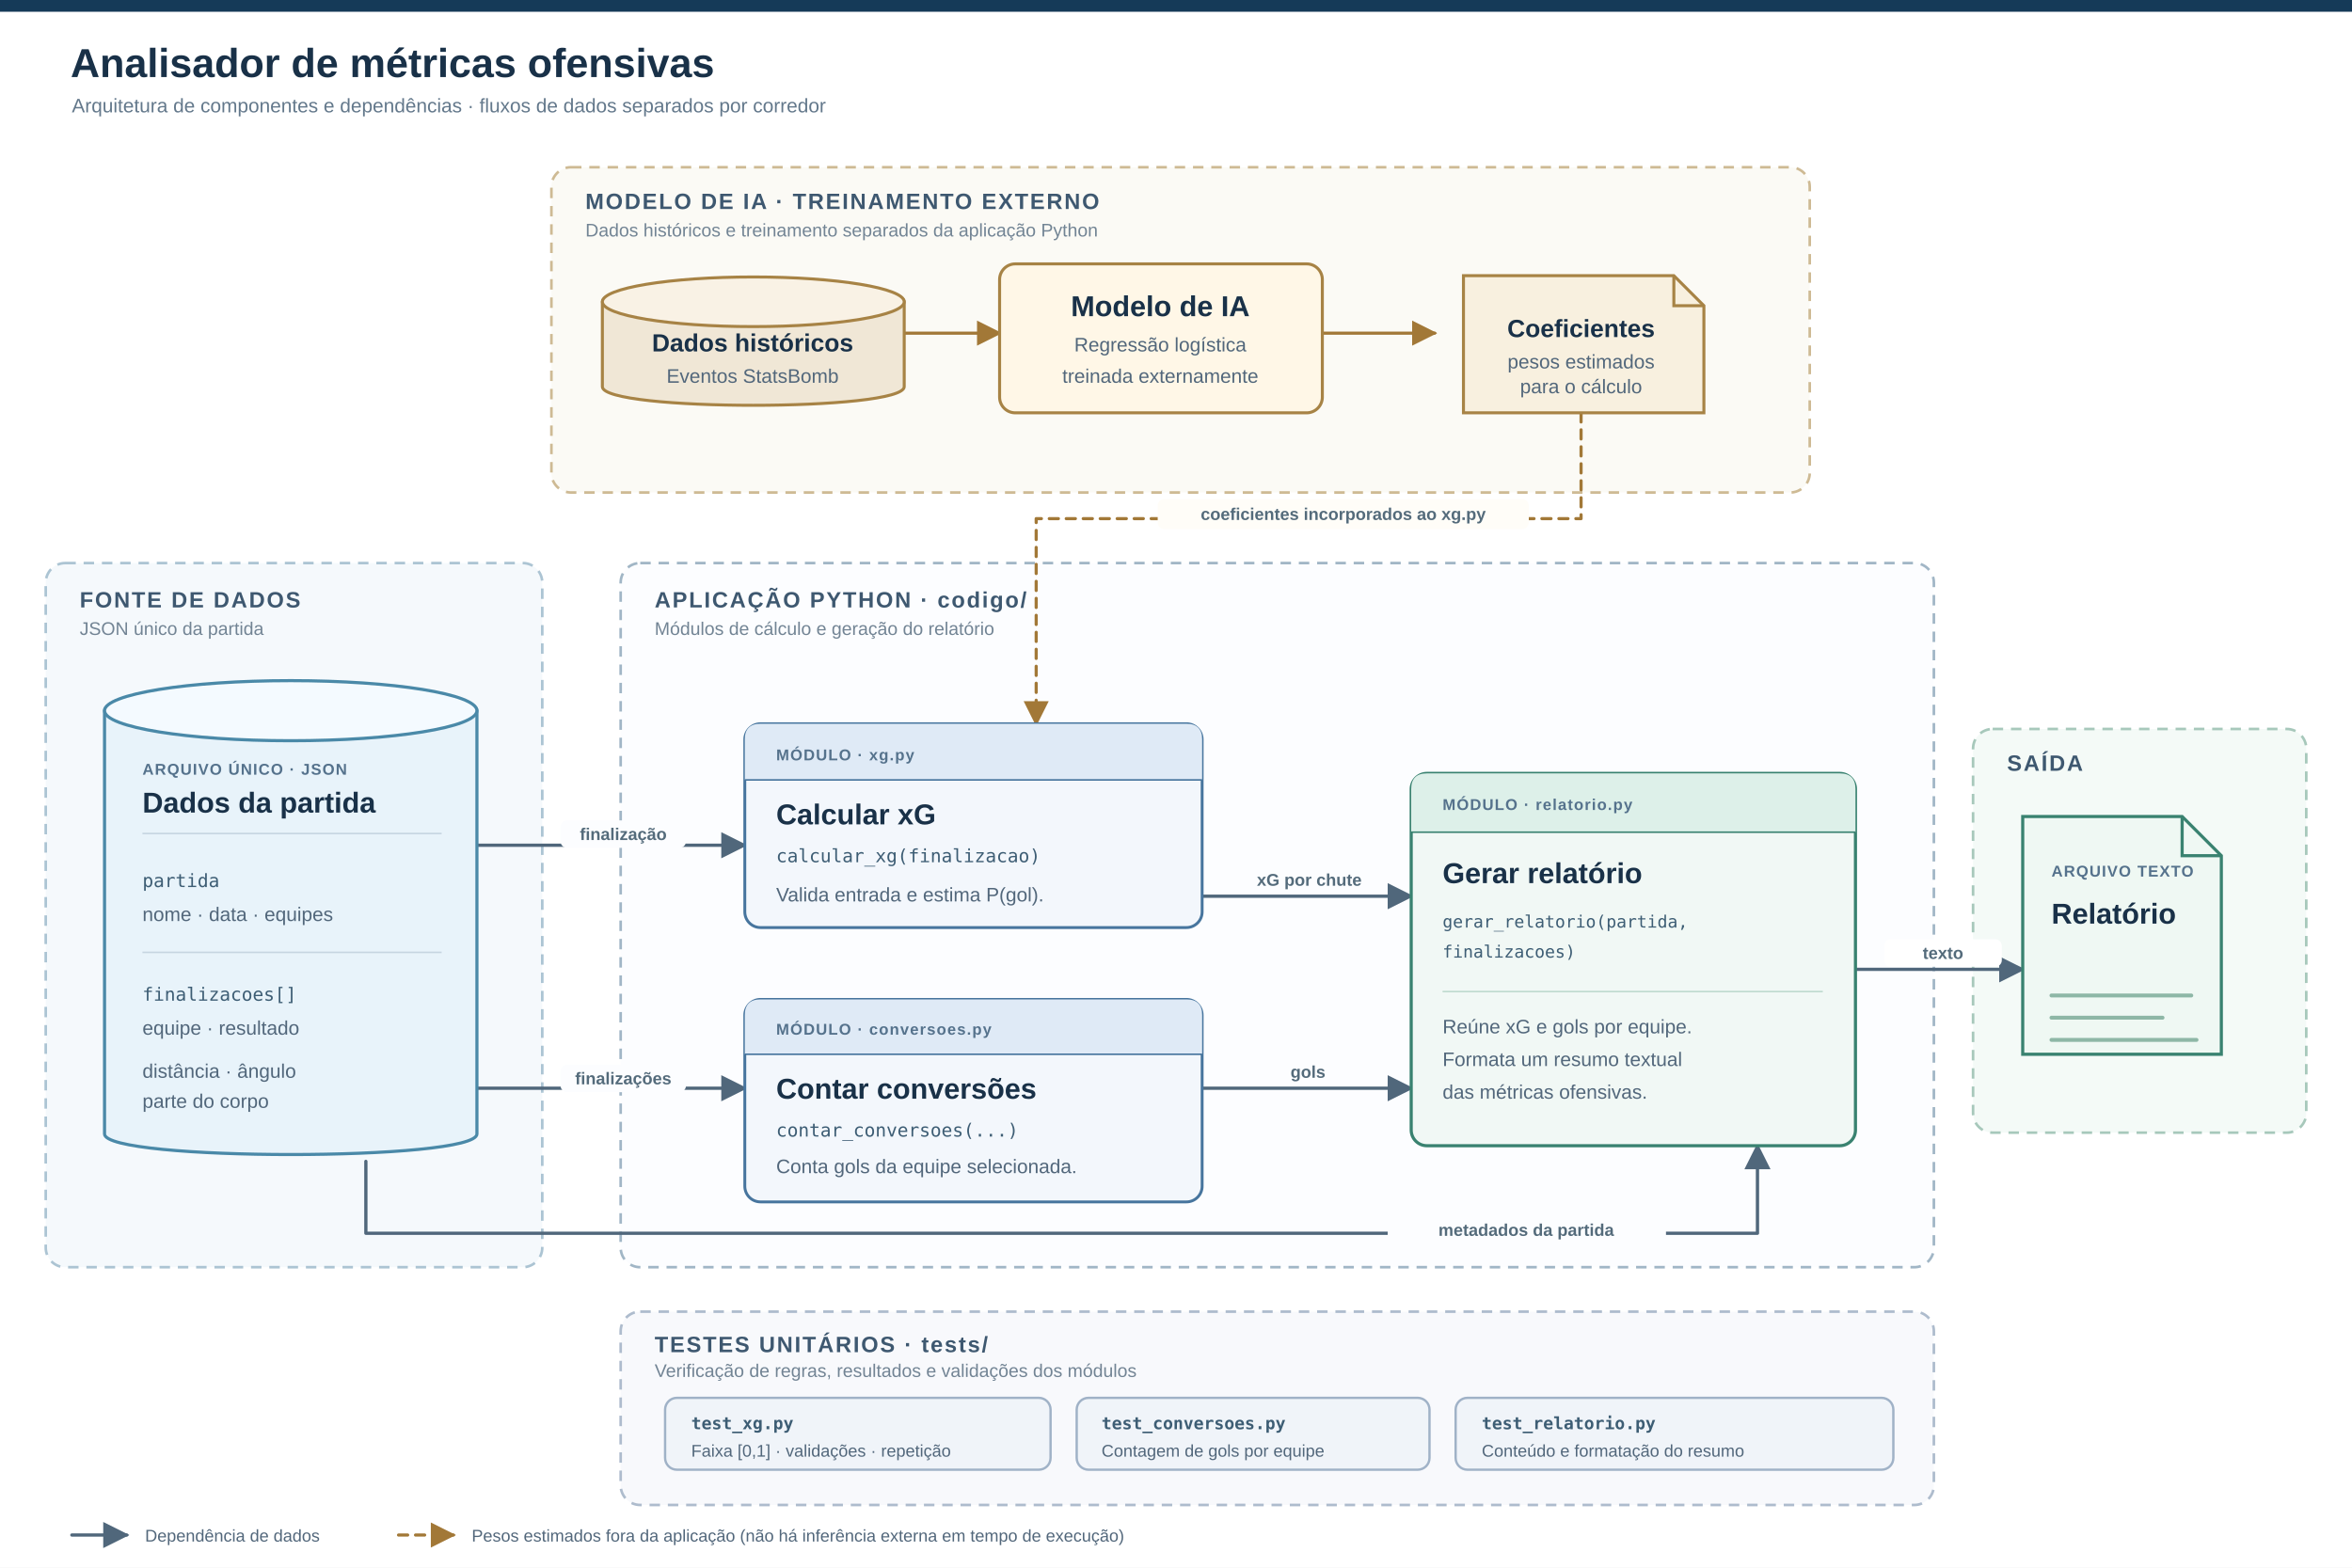
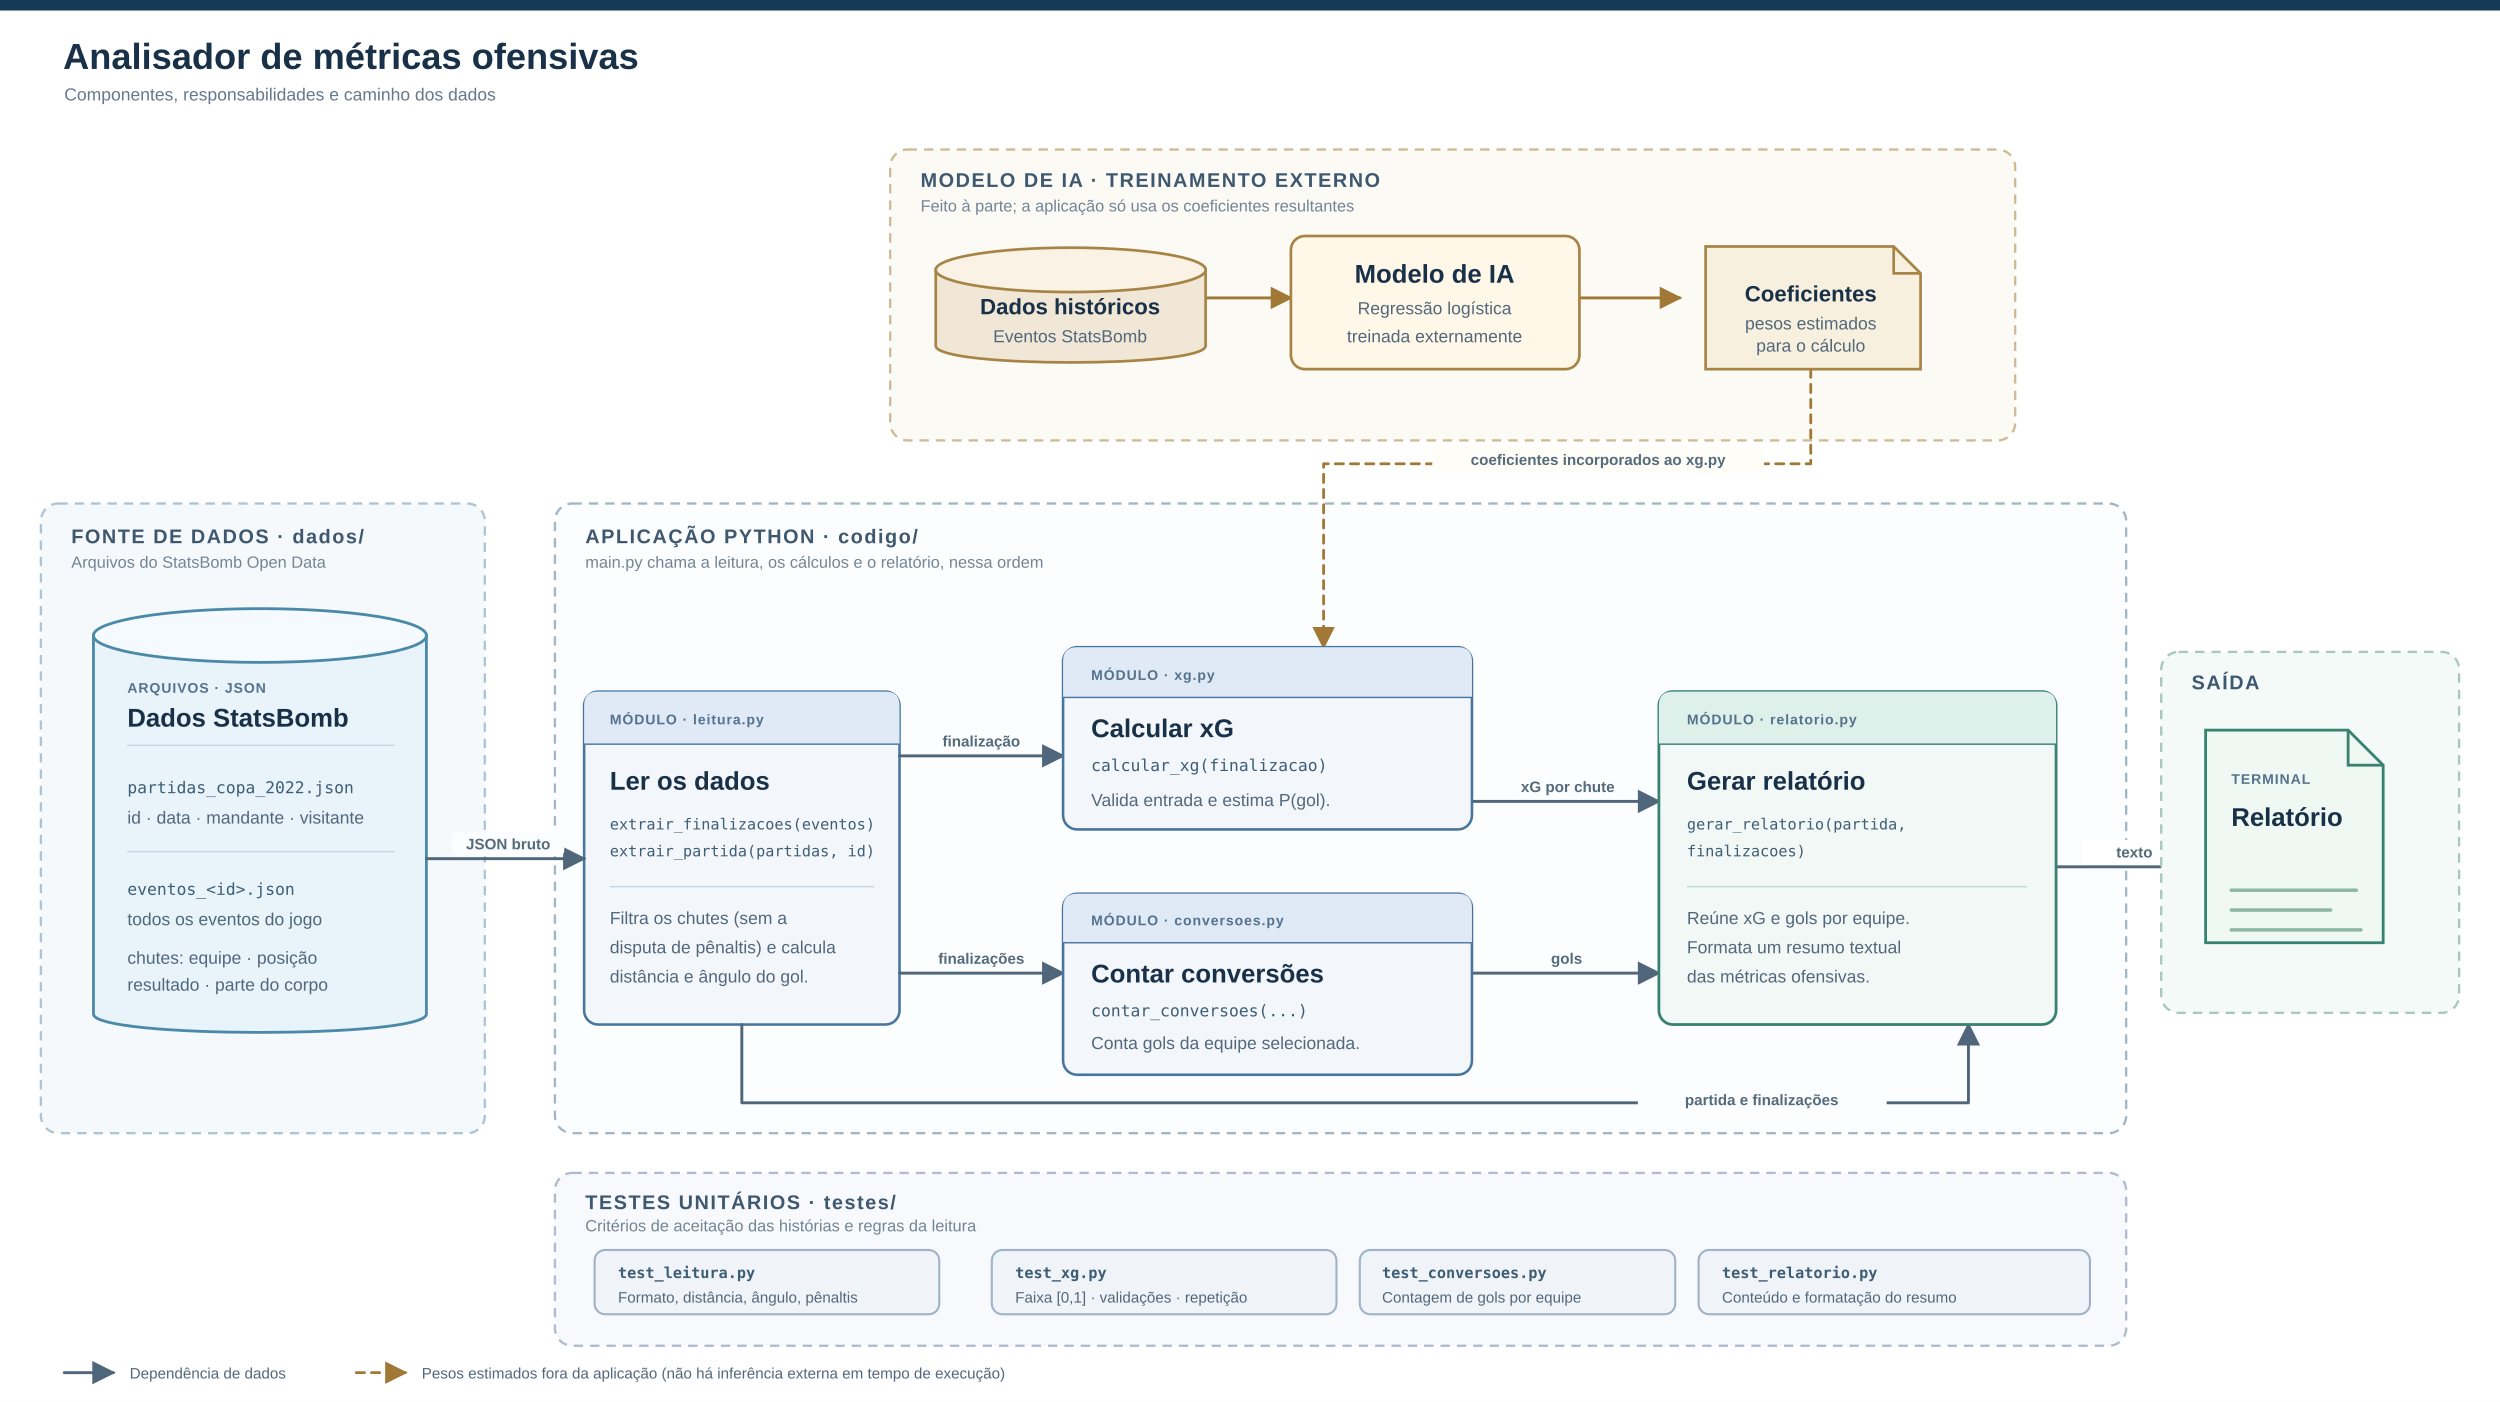
- <svg xmlns="http://www.w3.org/2000/svg" width="1800" height="1200" viewBox="0 0 1800 1200" role="img" aria-labelledby="titulo descricao">
+ <svg xmlns="http://www.w3.org/2000/svg" width="2140" height="1200" viewBox="0 0 2140 1200" role="img" aria-labelledby="titulo descricao">
  <defs>
    <marker id="seta" viewBox="0 0 10 10" refX="9" refY="5" markerWidth="8" markerHeight="8" orient="auto-start-reverse">
      <path d="M0 0 L10 5 L0 10 Z" fill="#50677b" />
    </marker>
    <marker id="seta-ia" viewBox="0 0 10 10" refX="9" refY="5" markerWidth="8" markerHeight="8" orient="auto-start-reverse">
      <path d="M0 0 L10 5 L0 10 Z" fill="#a27837" />
    </marker>
    <style>
      text { font-family: Arial, Helvetica, sans-serif; fill: #193148; }
      .main-title { font-size: 31px; font-weight: 700; }
      .subtitle { font-size: 15px; fill: #63788b; }
      .section { font-size: 17px; font-weight: 700; letter-spacing: 1.3px; fill: #3e5870; }
      .section-detail { font-size: 14px; fill: #728494; }
      .kind { font-size: 12px; font-weight: 700; letter-spacing: 0.8px; fill: #55728c; }
      .name { font-size: 22px; font-weight: 700; }
      .description { font-size: 15px; fill: #52677b; }
      .mono { font-family: Consolas, 'DejaVu Sans Mono', monospace; font-size: 14px; fill: #3d5d74; }
      .small-mono { font-family: Consolas, 'DejaVu Sans Mono', monospace; font-size: 13px; fill: #3d5d74; }
      .label { font-size: 13px; fill: #546b7b; font-weight: 600; }
      .arrow { fill: none; stroke: #50677b; stroke-width: 2.5; stroke-linejoin: round; stroke-linecap: round; marker-end: url(#seta); }
      .ia-arrow { fill: none; stroke: #a27837; stroke-width: 2.4; stroke-linejoin: round; stroke-linecap: round; marker-end: url(#seta-ia); }
      .coeff-arrow { stroke-dasharray: 7 6; }
      .module-outline { fill: #f3f7fc; stroke: #47759e; stroke-width: 2.2; }
      .module-header { fill: #dfeaf6; }
      .divider { stroke: #c6d5e1; stroke-width: 1.2; }
    </style>
  </defs>
-   <rect width="1800" height="1200" fill="#ffffff" />
-   <rect width="1800" height="9" fill="#153a58" />
+   <rect width="2140" height="1200" fill="#ffffff" />
+   <rect width="2140" height="9" fill="#153a58" />
  <text x="54" y="59" class="main-title">Analisador de métricas ofensivas</text>
-   <text x="55" y="86" class="subtitle">Arquitetura de componentes e dependências · fluxos de dados separados por corredor</text>
-   <rect x="422" y="128" width="963" height="249" rx="15" fill="#fbfaf5" stroke="#ceba94" stroke-width="2" stroke-dasharray="8 6" />
-   <text x="448" y="160" class="section">MODELO DE IA · TREINAMENTO EXTERNO</text>
-   <text x="448" y="181" class="section-detail">Dados históricos e treinamento separados da aplicação Python</text>
+   <text x="55" y="86" class="subtitle">Componentes, responsabilidades e caminho dos dados</text>
  <rect x="35" y="431" width="380" height="539" rx="15" fill="#f5f9fc" stroke="#acc4d3" stroke-width="2" stroke-dasharray="8 6" />
-   <text x="61" y="465" class="section">FONTE DE DADOS</text>
-   <text x="61" y="486" class="section-detail">JSON único da partida</text>
-   <rect x="475" y="431" width="1005" height="539" rx="15" fill="#fcfdff" stroke="#a1b6c6" stroke-width="2" stroke-dasharray="8 6" />
-   <text x="501" y="465" class="section">APLICAÇÃO PYTHON · codigo/</text>
-   <text x="501" y="486" class="section-detail">Módulos de cálculo e geração do relatório</text>
-   <rect x="1510" y="558" width="255" height="309" rx="15" fill="#f4faf7" stroke="#a7c8bb" stroke-width="2" stroke-dasharray="8 6" />
-   <text x="1536" y="590" class="section">SAÍDA</text>
-   <rect x="475" y="1004" width="1005" height="148" rx="15" fill="#f8f9fc" stroke="#aebccd" stroke-width="2" stroke-dasharray="8 6" />
-   <text x="501" y="1035" class="section">TESTES UNITÁRIOS · tests/</text>
-   <text x="501" y="1054" class="section-detail">Verificação de regras, resultados e validações dos módulos</text>
-   <path d="M 692 255 H 765" class="ia-arrow" />
-   <path d="M 1012 255 H 1098" class="ia-arrow" />
-   <path d="M 1210 316 V 397 H 793 V 554" class="ia-arrow coeff-arrow" />
-   <path d="M 365 647 H 570" class="arrow" />
-   <path d="M 365 833 H 570" class="arrow" />
-   <path d="M 920 686 H 1080" class="arrow" />
-   <path d="M 920 833 H 1080" class="arrow" />
-   <path d="M 280 889 V 944 H 1345 V 877" class="arrow" />
-   <path d="M 1420 742 H 1548" class="arrow" />
-   <rect x="886" y="382" width="284" height="23" rx="5" fill="#fffdf8" />
-   <text x="1028" y="398" text-anchor="middle" class="label">coeficientes incorporados ao xg.py</text>
-   <rect x="429" y="628" width="96" height="21" rx="5" fill="#fcfdff" />
-   <text x="477" y="643" class="label" text-anchor="middle">finalização</text>
-   <rect x="429" y="815" width="96" height="21" rx="5" fill="#fcfdff" />
-   <text x="477" y="830" class="label" text-anchor="middle">finalizações</text>
-   <rect x="949" y="663" width="106" height="21" rx="5" fill="#fcfdff" />
-   <text x="1002" y="678" class="label" text-anchor="middle">xG por chute</text>
-   <rect x="963" y="810" width="77" height="21" rx="5" fill="#fcfdff" />
-   <text x="1001" y="825" class="label" text-anchor="middle">gols</text>
-   <rect x="1062" y="931" width="213" height="22" rx="5" fill="#fcfdff" />
-   <text x="1168" y="946" class="label" text-anchor="middle">metadados da partida</text>
-   <rect x="1442" y="719" width="90" height="21" rx="5" fill="#ffffff" />
-   <text x="1487" y="734" class="label" text-anchor="middle">texto</text>
-   <path d="M 461 231 C 461 212 692 212 692 231 L 692 296 C 692 315 461 315 461 296 Z" fill="#f0e7d6" stroke="#a78345" stroke-width="2.3" />
-   <ellipse cx="576.5" cy="231" rx="115.5" ry="19" fill="#f9f2e5" stroke="#a78345" stroke-width="2.3" />
-   <text x="576" y="269" text-anchor="middle" class="name" style="font-size:19px">Dados históricos</text>
-   <text x="576" y="293" text-anchor="middle" class="description">Eventos StatsBomb</text>
-   <rect x="765" y="202" width="247" height="114" rx="12" fill="#fff7e7" stroke="#a78345" stroke-width="2.3" />
-   <text x="888" y="242" text-anchor="middle" class="name">Modelo de IA</text>
-   <text x="888" y="269" text-anchor="middle" class="description">Regressão logística</text>
-   <text x="888" y="293" text-anchor="middle" class="description">treinada externamente</text>
-   <path d="M 1120 211 H 1281 L 1304 234 V 316 H 1120 Z" fill="#f8f0df" stroke="#a78345" stroke-width="2.3" />
-   <path d="M 1281 211 V 234 H 1304" fill="none" stroke="#a78345" stroke-width="2.3" />
-   <text x="1210" y="258" text-anchor="middle" class="name" style="font-size:19px">Coeficientes</text>
-   <text x="1210" y="282" text-anchor="middle" class="description">pesos estimados</text>
-   <text x="1210" y="301" text-anchor="middle" class="description">para o cálculo</text>
+   <text x="61" y="465" class="section">FONTE DE DADOS · dados/</text>
+   <text x="61" y="486" class="section-detail">Arquivos do StatsBomb Open Data</text>
  <path d="M 80 544 C 80 521 365 521 365 544 L 365 868 C 365 889 80 889 80 868 Z" fill="#e8f3fa" stroke="#4a89a8" stroke-width="2.4" />
  <ellipse cx="222.5" cy="544" rx="142.5" ry="23" fill="#f4faff" stroke="#4a89a8" stroke-width="2.4" />
-   <text x="109" y="593" class="kind">ARQUIVO ÚNICO · JSON</text>
-   <text x="109" y="622" class="name">Dados da partida</text>
+   <text x="109" y="593" class="kind">ARQUIVOS · JSON</text>
+   <text x="109" y="622" class="name">Dados StatsBomb</text>
  <path d="M 109 638 H 338" class="divider" />
-   <text x="109" y="679" class="mono">partida</text>
-   <text x="109" y="705" class="description">nome · data · equipes</text>
+   <text x="109" y="679" class="mono">partidas_copa_2022.json</text>
+   <text x="109" y="705" class="description">id · data · mandante · visitante</text>
  <path d="M 109 729 H 338" class="divider" />
-   <text x="109" y="766" class="mono">finalizacoes[]</text>
-   <text x="109" y="792" class="description">equipe · resultado</text>
-   <text x="109" y="825" class="description">distância · ângulo</text>
-   <text x="109" y="848" class="description">parte do corpo</text>
-   <rect x="570" y="554" width="350" height="156" rx="12" class="module-outline" />
-   <path d="M 582 554 H 908 Q 920 554 920 566 V 597 H 570 V 566 Q 570 554 582 554 Z" class="module-header" />
-   <path d="M 570 597 H 920" stroke="#47759e" stroke-width="1.2" />
-   <text x="594" y="582" class="kind">MÓDULO · xg.py</text>
-   <text x="594" y="631" class="name">Calcular xG</text>
-   <text x="594" y="660" class="mono">calcular_xg(finalizacao)</text>
-   <text x="594" y="690" class="description">Valida entrada e estima P(gol).</text>
-   <rect x="570" y="765" width="350" height="155" rx="12" class="module-outline" />
-   <path d="M 582 765 H 908 Q 920 765 920 777 V 807 H 570 V 777 Q 570 765 582 765 Z" class="module-header" />
-   <path d="M 570 807 H 920" stroke="#47759e" stroke-width="1.2" />
-   <text x="594" y="792" class="kind">MÓDULO · conversoes.py</text>
-   <text x="594" y="841" class="name">Contar conversões</text>
-   <text x="594" y="870" class="mono">contar_conversoes(...)</text>
-   <text x="594" y="898" class="description">Conta gols da equipe selecionada.</text>
-   <rect x="1080" y="592" width="340" height="285" rx="12" fill="#f1f8f5" stroke="#398270" stroke-width="2.4" />
-   <path d="M 1092 592 H 1408 Q 1420 592 1420 604 V 637 H 1080 V 604 Q 1080 592 1092 592 Z" fill="#ddf0e9" />
-   <path d="M 1080 637 H 1420" stroke="#398270" stroke-width="1.2" />
-   <text x="1104" y="620" class="kind">MÓDULO · relatorio.py</text>
-   <text x="1104" y="676" class="name">Gerar relatório</text>
-   <text x="1104" y="710" class="small-mono">gerar_relatorio(partida,</text>
-   <text x="1104" y="733" class="small-mono">                finalizacoes)</text>
-   <path d="M 1104 759 H 1395" stroke="#bfdacf" stroke-width="1.2" />
-   <text x="1104" y="791" class="description">Reúne xG e gols por equipe.</text>
-   <text x="1104" y="816" class="description">Formata um resumo textual</text>
-   <text x="1104" y="841" class="description">das métricas ofensivas.</text>
-   <path d="M 1548 625 H 1670 L 1700 655 V 807 H 1548 Z" fill="#eff8f3" stroke="#398270" stroke-width="2.4" />
-   <path d="M 1670 625 V 655 H 1700" fill="none" stroke="#398270" stroke-width="2.4" />
-   <text x="1570" y="671" class="kind">ARQUIVO TEXTO</text>
-   <text x="1570" y="707" class="name">Relatório</text>
-   <path d="M 1570 762 H 1677 M 1570 779 H 1655 M 1570 796 H 1681" stroke="#8eb7a6" stroke-width="3" stroke-linecap="round" />
+   <text x="109" y="766" class="mono">eventos_&lt;id&gt;.json</text>
+   <text x="109" y="792" class="description">todos os eventos do jogo</text>
+   <text x="109" y="825" class="description">chutes: equipe · posição</text>
+   <text x="109" y="848" class="description">resultado · parte do corpo</text>
+   <rect x="475" y="431" width="1345" height="539" rx="15" fill="#fcfdff" stroke="#a1b6c6" stroke-width="2" stroke-dasharray="8 6" />
+   <text x="501" y="465" class="section">APLICAÇÃO PYTHON · codigo/</text>
+   <text x="501" y="486" class="section-detail">main.py chama a leitura, os cálculos e o relatório, nessa ordem</text>
+   <rect x="500" y="592" width="270" height="285" rx="12" class="module-outline" />
+   <path d="M 512 592 H 758 Q 770 592 770 604 V 637 H 500 V 604 Q 500 592 512 592 Z" class="module-header" />
+   <path d="M 500 637 H 770" stroke="#47759e" stroke-width="1.2" />
+   <text x="522" y="620" class="kind">MÓDULO · leitura.py</text>
+   <text x="522" y="676" class="name">Ler os dados</text>
+   <text x="522" y="710" class="small-mono">extrair_finalizacoes(eventos)</text>
+   <text x="522" y="733" class="small-mono">extrair_partida(partidas, id)</text>
+   <path d="M 522 759 H 748" stroke="#c6d5e1" stroke-width="1.2" />
+   <text x="522" y="791" class="description">Filtra os chutes (sem a</text>
+   <text x="522" y="816" class="description">disputa de pênaltis) e calcula</text>
+   <text x="522" y="841" class="description">distância e ângulo do gol.</text>
+   <path d="M 365 735 H 500" class="arrow" />
+   <rect x="387" y="712" width="96" height="21" rx="5" fill="#fcfdff" />
+   <text x="435" y="727" class="label" text-anchor="middle">JSON bruto</text>
+   <path d="M 770 647 H 910" class="arrow" />
+   <path d="M 770 833 H 910" class="arrow" />
+   <path d="M 635 877 V 944 H 1685 V 877" class="arrow" />
+   <rect x="792" y="624" width="96" height="21" rx="5" fill="#fcfdff" />
+   <text x="840" y="639" class="label" text-anchor="middle">finalização</text>
+   <rect x="792" y="810" width="96" height="21" rx="5" fill="#fcfdff" />
+   <text x="840" y="825" class="label" text-anchor="middle">finalizações</text>
+   <rect x="1402" y="931" width="213" height="22" rx="5" fill="#fcfdff" />
+   <text x="1508" y="946" class="label" text-anchor="middle">partida e finalizações</text>
+   <rect x="475" y="1004" width="1345" height="148" rx="15" fill="#f8f9fc" stroke="#aebccd" stroke-width="2" stroke-dasharray="8 6" />
+   <text x="501" y="1035" class="section">TESTES UNITÁRIOS · testes/</text>
+   <text x="501" y="1054" class="section-detail">Critérios de aceitação das histórias e regras da leitura</text>
  <rect x="509" y="1070" width="295" height="55" rx="9" fill="#f0f4f9" stroke="#a0b2c7" stroke-width="1.8" />
-   <text x="529" y="1094" class="small-mono" style="font-weight:700">test_xg.py</text>
-   <text x="529" y="1115" class="description" style="font-size:13px">Faixa [0,1] · validações · repetição</text>
-   <rect x="824" y="1070" width="270" height="55" rx="9" fill="#f0f4f9" stroke="#a0b2c7" stroke-width="1.8" />
-   <text x="843" y="1094" class="small-mono" style="font-weight:700">test_conversoes.py</text>
-   <text x="843" y="1115" class="description" style="font-size:13px">Contagem de gols por equipe</text>
-   <rect x="1114" y="1070" width="335" height="55" rx="9" fill="#f0f4f9" stroke="#a0b2c7" stroke-width="1.8" />
-   <text x="1134" y="1094" class="small-mono" style="font-weight:700">test_relatorio.py</text>
-   <text x="1134" y="1115" class="description" style="font-size:13px">Conteúdo e formatação do resumo</text>
+   <text x="529" y="1094" class="small-mono" style="font-weight:700">test_leitura.py</text>
+   <text x="529" y="1115" class="description" style="font-size:13px">Formato, distância, ângulo, pênaltis</text>
+   <g transform="translate(340 0)">
+     <rect x="422" y="128" width="963" height="249" rx="15" fill="#fbfaf5" stroke="#ceba94" stroke-width="2" stroke-dasharray="8 6" />
+     <text x="448" y="160" class="section">MODELO DE IA · TREINAMENTO EXTERNO</text>
+     <text x="448" y="181" class="section-detail">Feito à parte; a aplicação só usa os coeficientes resultantes</text>
+     <path d="M 692 255 H 765" class="ia-arrow" />
+     <path d="M 1012 255 H 1098" class="ia-arrow" />
+     <path d="M 1210 316 V 397 H 793 V 554" class="ia-arrow coeff-arrow" />
+     <rect x="886" y="382" width="284" height="23" rx="5" fill="#fffdf8" />
+     <text x="1028" y="398" text-anchor="middle" class="label">coeficientes incorporados ao xg.py</text>
+     <path d="M 461 231 C 461 212 692 212 692 231 L 692 296 C 692 315 461 315 461 296 Z" fill="#f0e7d6" stroke="#a78345" stroke-width="2.3" />
+     <ellipse cx="576.5" cy="231" rx="115.5" ry="19" fill="#f9f2e5" stroke="#a78345" stroke-width="2.3" />
+     <text x="576" y="269" text-anchor="middle" class="name" style="font-size:19px">Dados históricos</text>
+     <text x="576" y="293" text-anchor="middle" class="description">Eventos StatsBomb</text>
+     <rect x="765" y="202" width="247" height="114" rx="12" fill="#fff7e7" stroke="#a78345" stroke-width="2.3" />
+     <text x="888" y="242" text-anchor="middle" class="name">Modelo de IA</text>
+     <text x="888" y="269" text-anchor="middle" class="description">Regressão logística</text>
+     <text x="888" y="293" text-anchor="middle" class="description">treinada externamente</text>
+     <path d="M 1120 211 H 1281 L 1304 234 V 316 H 1120 Z" fill="#f8f0df" stroke="#a78345" stroke-width="2.3" />
+     <path d="M 1281 211 V 234 H 1304" fill="none" stroke="#a78345" stroke-width="2.3" />
+     <text x="1210" y="258" text-anchor="middle" class="name" style="font-size:19px">Coeficientes</text>
+     <text x="1210" y="282" text-anchor="middle" class="description">pesos estimados</text>
+     <text x="1210" y="301" text-anchor="middle" class="description">para o cálculo</text>
+     <path d="M 920 686 H 1080" class="arrow" />
+     <path d="M 920 833 H 1080" class="arrow" />
+     <path d="M 1420 742 H 1548" class="arrow" />
+     <rect x="949" y="663" width="106" height="21" rx="5" fill="#fcfdff" />
+     <text x="1002" y="678" class="label" text-anchor="middle">xG por chute</text>
+     <rect x="963" y="810" width="77" height="21" rx="5" fill="#fcfdff" />
+     <text x="1001" y="825" class="label" text-anchor="middle">gols</text>
+     <rect x="1442" y="719" width="90" height="21" rx="5" fill="#ffffff" />
+     <text x="1487" y="734" class="label" text-anchor="middle">texto</text>
+     <rect x="570" y="554" width="350" height="156" rx="12" class="module-outline" />
+     <path d="M 582 554 H 908 Q 920 554 920 566 V 597 H 570 V 566 Q 570 554 582 554 Z" class="module-header" />
+     <path d="M 570 597 H 920" stroke="#47759e" stroke-width="1.2" />
+     <text x="594" y="582" class="kind">MÓDULO · xg.py</text>
+     <text x="594" y="631" class="name">Calcular xG</text>
+     <text x="594" y="660" class="mono">calcular_xg(finalizacao)</text>
+     <text x="594" y="690" class="description">Valida entrada e estima P(gol).</text>
+     <rect x="570" y="765" width="350" height="155" rx="12" class="module-outline" />
+     <path d="M 582 765 H 908 Q 920 765 920 777 V 807 H 570 V 777 Q 570 765 582 765 Z" class="module-header" />
+     <path d="M 570 807 H 920" stroke="#47759e" stroke-width="1.2" />
+     <text x="594" y="792" class="kind">MÓDULO · conversoes.py</text>
+     <text x="594" y="841" class="name">Contar conversões</text>
+     <text x="594" y="870" class="mono">contar_conversoes(...)</text>
+     <text x="594" y="898" class="description">Conta gols da equipe selecionada.</text>
+     <rect x="1080" y="592" width="340" height="285" rx="12" fill="#f1f8f5" stroke="#398270" stroke-width="2.4" />
+     <path d="M 1092 592 H 1408 Q 1420 592 1420 604 V 637 H 1080 V 604 Q 1080 592 1092 592 Z" fill="#ddf0e9" />
+     <path d="M 1080 637 H 1420" stroke="#398270" stroke-width="1.2" />
+     <text x="1104" y="620" class="kind">MÓDULO · relatorio.py</text>
+     <text x="1104" y="676" class="name">Gerar relatório</text>
+     <text x="1104" y="710" class="small-mono">gerar_relatorio(partida,</text>
+     <text x="1104" y="733" class="small-mono">                finalizacoes)</text>
+     <path d="M 1104 759 H 1395" stroke="#bfdacf" stroke-width="1.2" />
+     <text x="1104" y="791" class="description">Reúne xG e gols por equipe.</text>
+     <text x="1104" y="816" class="description">Formata um resumo textual</text>
+     <text x="1104" y="841" class="description">das métricas ofensivas.</text>
+     <rect x="1510" y="558" width="255" height="309" rx="15" fill="#f4faf7" stroke="#a7c8bb" stroke-width="2" stroke-dasharray="8 6" />
+     <text x="1536" y="590" class="section">SAÍDA</text>
+     <path d="M 1548 625 H 1670 L 1700 655 V 807 H 1548 Z" fill="#eff8f3" stroke="#398270" stroke-width="2.4" />
+     <path d="M 1670 625 V 655 H 1700" fill="none" stroke="#398270" stroke-width="2.4" />
+     <text x="1570" y="671" class="kind">TERMINAL</text>
+     <text x="1570" y="707" class="name">Relatório</text>
+     <path d="M 1570 762 H 1677 M 1570 779 H 1655 M 1570 796 H 1681" stroke="#8eb7a6" stroke-width="3" stroke-linecap="round" />
+     <rect x="509" y="1070" width="295" height="55" rx="9" fill="#f0f4f9" stroke="#a0b2c7" stroke-width="1.8" />
+     <text x="529" y="1094" class="small-mono" style="font-weight:700">test_xg.py</text>
+     <text x="529" y="1115" class="description" style="font-size:13px">Faixa [0,1] · validações · repetição</text>
+     <rect x="824" y="1070" width="270" height="55" rx="9" fill="#f0f4f9" stroke="#a0b2c7" stroke-width="1.8" />
+     <text x="843" y="1094" class="small-mono" style="font-weight:700">test_conversoes.py</text>
+     <text x="843" y="1115" class="description" style="font-size:13px">Contagem de gols por equipe</text>
+     <rect x="1114" y="1070" width="335" height="55" rx="9" fill="#f0f4f9" stroke="#a0b2c7" stroke-width="1.8" />
+     <text x="1134" y="1094" class="small-mono" style="font-weight:700">test_relatorio.py</text>
+     <text x="1134" y="1115" class="description" style="font-size:13px">Conteúdo e formatação do resumo</text>
+   </g>
  <line x1="55" y1="1175" x2="97" y2="1175" class="arrow" />
  <text x="111" y="1180" class="description" style="font-size:13px">Dependência de dados</text>
  <line x1="305" y1="1175" x2="347" y2="1175" class="ia-arrow coeff-arrow" />
  <text x="361" y="1180" class="description" style="font-size:13px">Pesos estimados fora da aplicação (não há inferência externa em tempo de execução)</text>
</svg>
